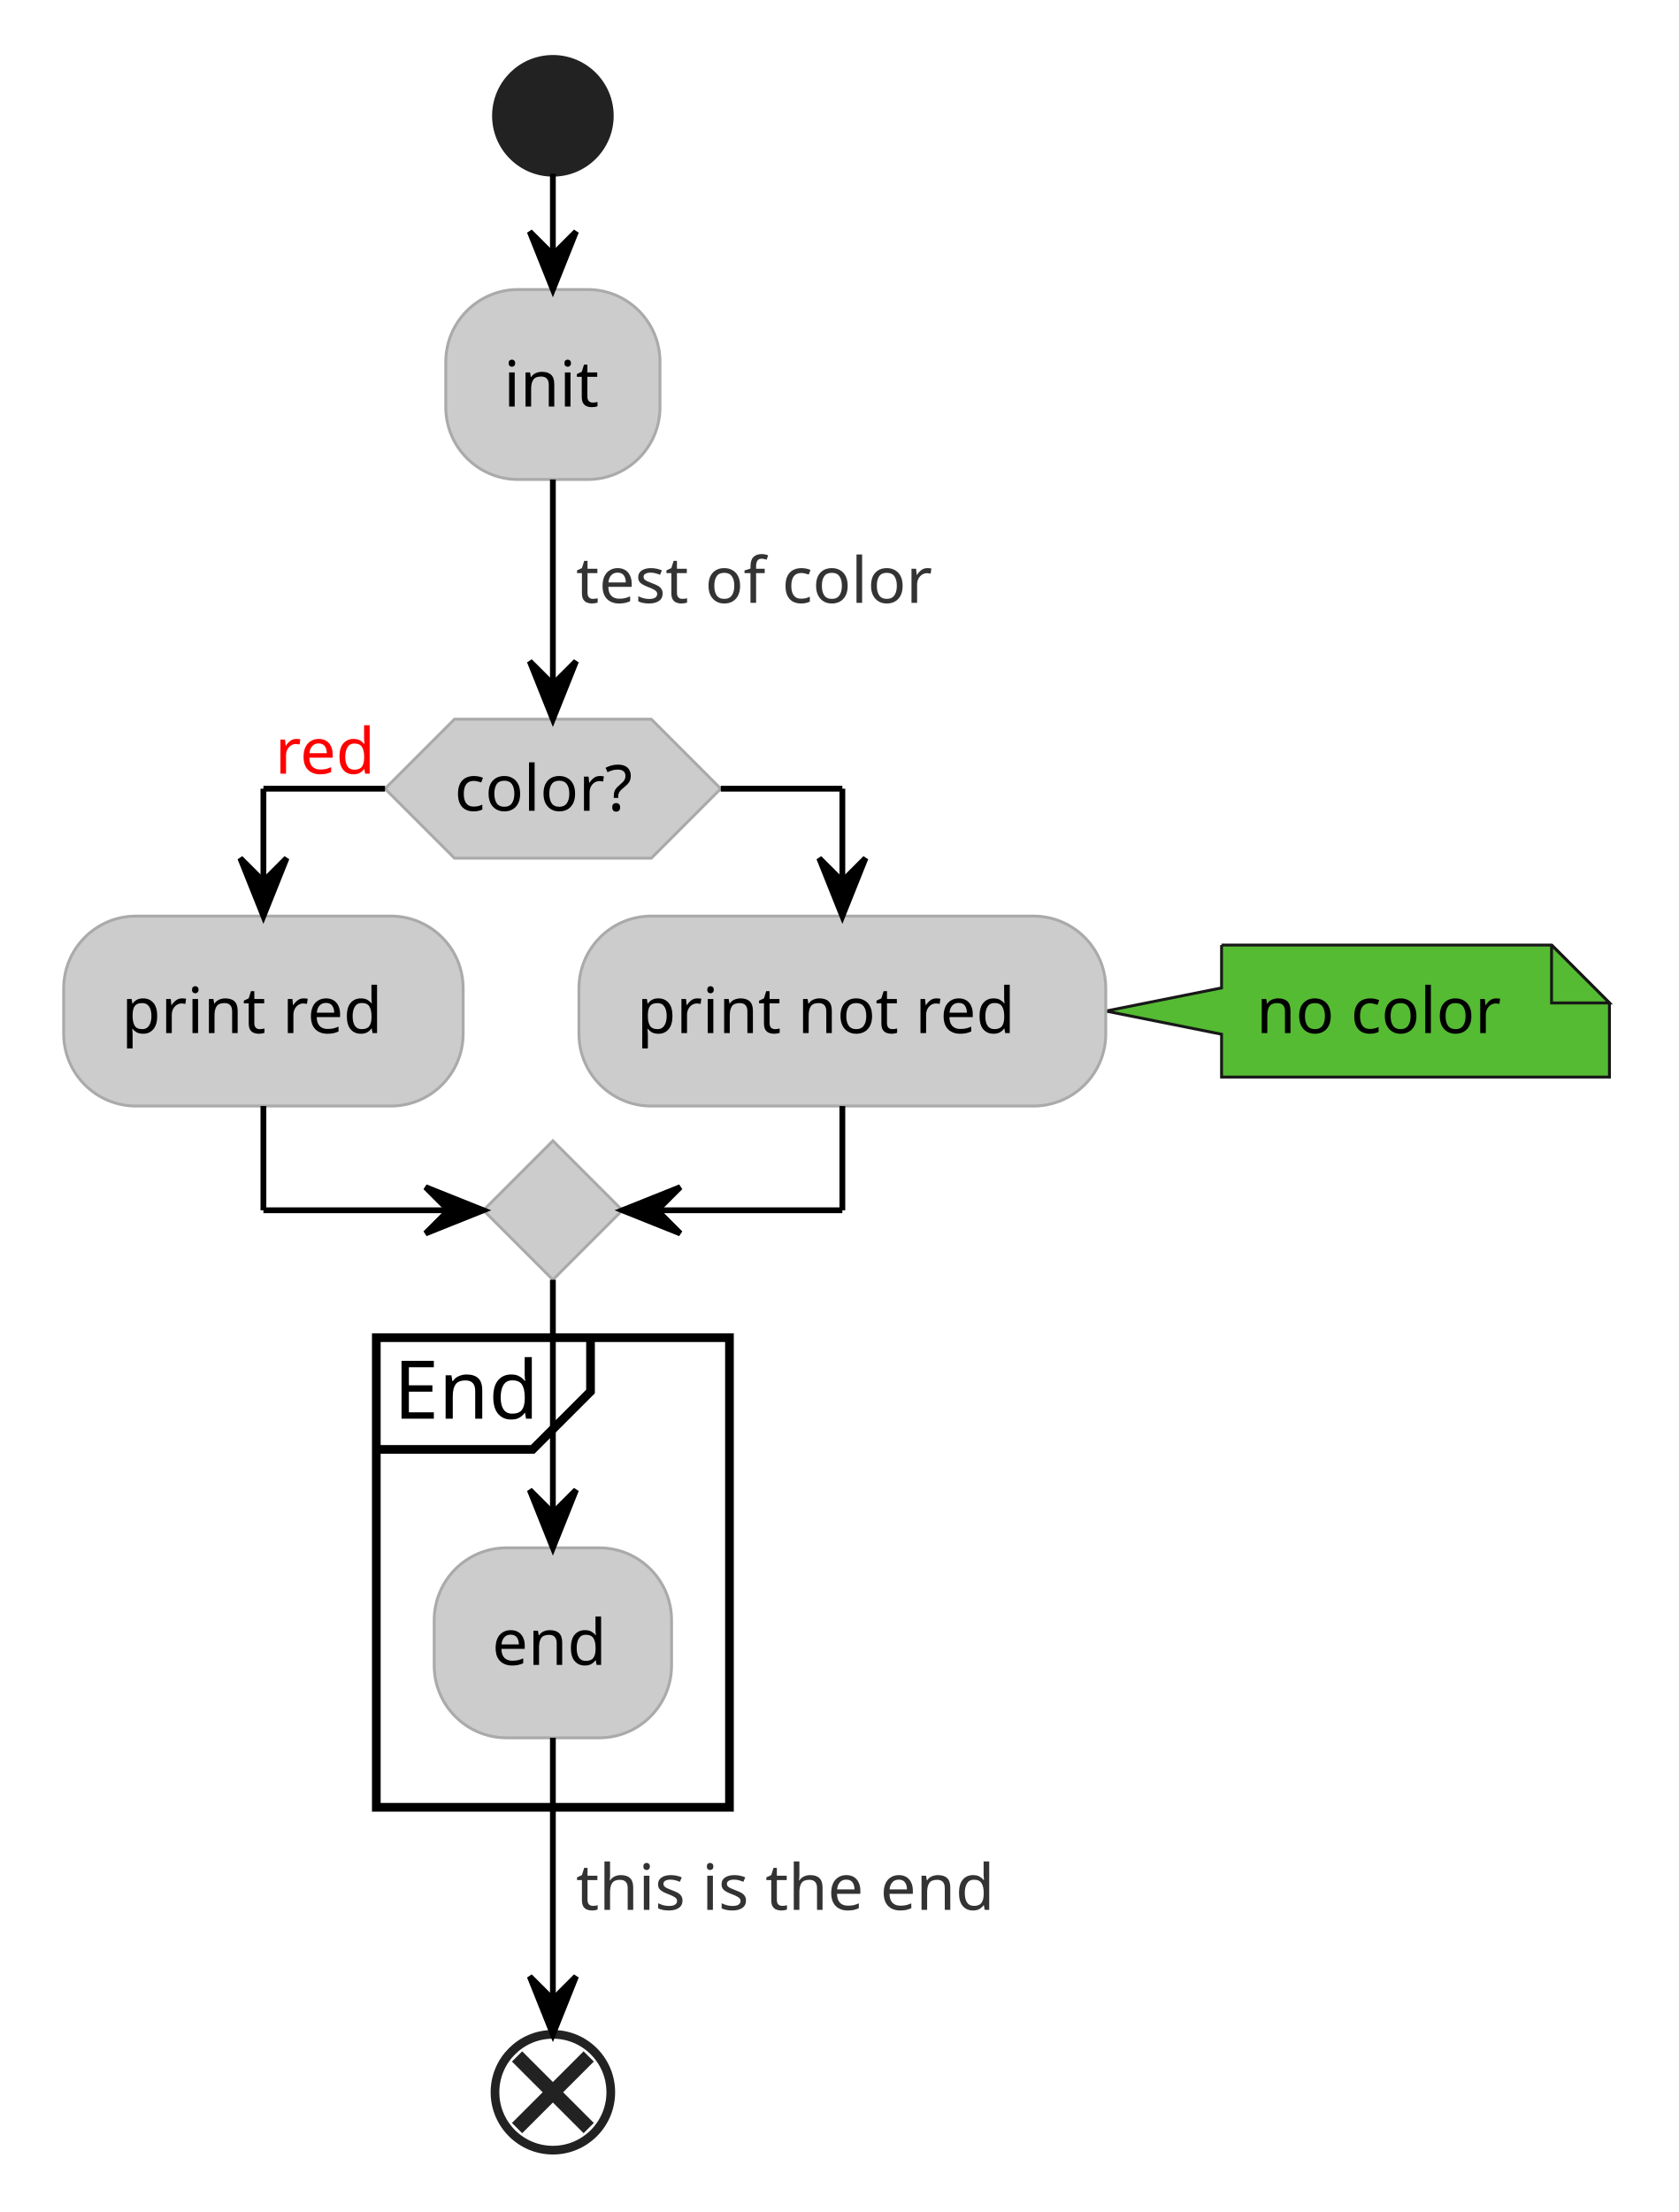
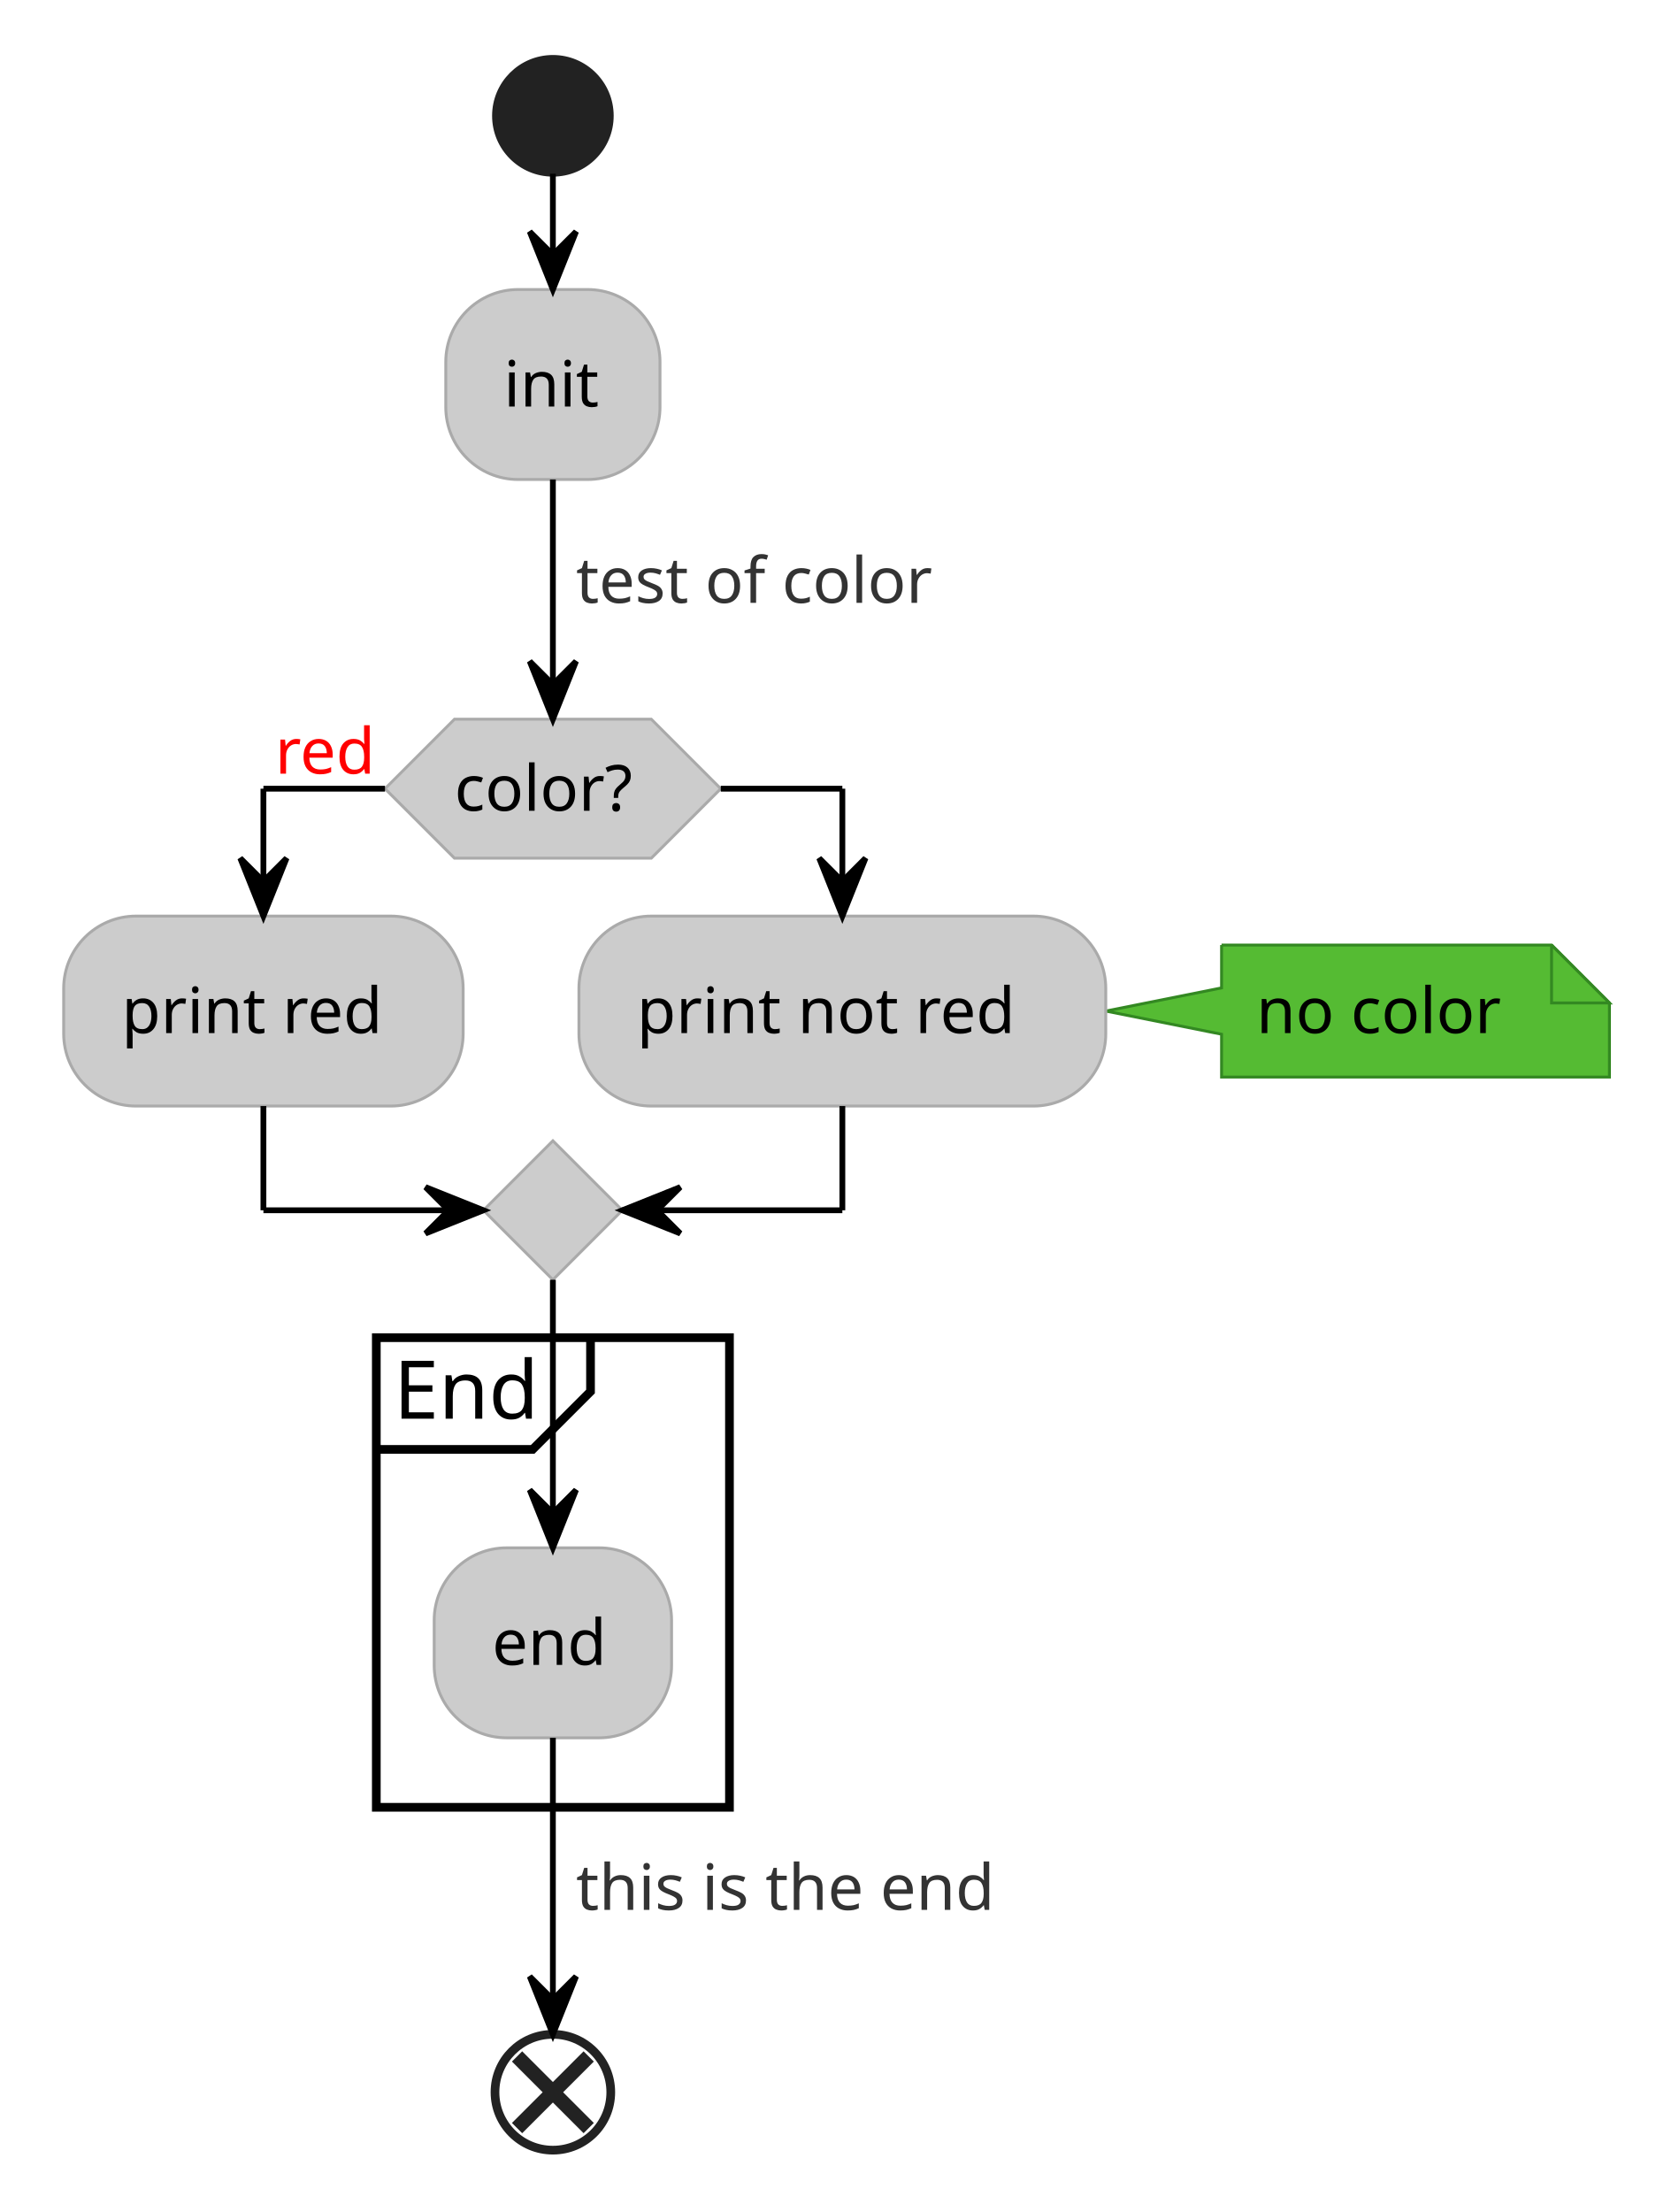
<svg xmlns="http://www.w3.org/2000/svg" contentStyleType="text/css" height="382px" preserveAspectRatio="none" style="width:290px;height:382px;background:#FFFFFF;" version="1.1" viewBox="0 0 290 382" width="290px" zoomAndPan="magnify">
  <defs />
  <g>
    <ellipse cx="95.5" cy="20" fill="#222222" rx="10" ry="10" style="stroke:#222222;stroke-width:1.0;" />
    <rect fill="#CCCCCC" height="32.805" rx="12.5" ry="12.5" style="stroke:#AAAAAA;stroke-width:0.5;" width="37" x="77" y="50" />
    <text fill="#000000" font-family="Verdana" font-size="11" lengthAdjust="spacing" textLength="17" x="87" y="70.21">init</text>
    <polygon fill="#CCCCCC" points="78.5,124.204,112.5,124.204,124.5,136.204,112.5,148.204,78.5,148.204,66.5,136.204,78.5,124.204" style="stroke:#AAAAAA;stroke-width:0.5;" />
    <text fill="#000000" font-family="Verdana" font-size="11" lengthAdjust="spacing" textLength="34" x="78.5" y="140.012">color?</text>
    <text fill="#FF0000" font-family="Verdana" font-size="11" lengthAdjust="spacing" textLength="19" x="47.5" y="133.609">red</text>
    <rect fill="#CCCCCC" height="32.805" rx="12.5" ry="12.5" style="stroke:#AAAAAA;stroke-width:0.5;" width="69" x="11" y="158.204" />
    <text fill="#000000" font-family="Verdana" font-size="11" lengthAdjust="spacing" textLength="49" x="21" y="178.414">print red</text>
-     <path d="M211,163.204 L211,170.606 L191,174.606 L211,178.606 L211,186.008 A0,0 0 0 0 211,186.008 L278,186.008 A0,0 0 0 0 278,186.008 L278,173.204 L268,163.204 L211,163.204 A0,0 0 0 0 211,163.204 " fill="#55BB33" style="stroke:#181818;stroke-width:0.5;" />
-     <path d="M268,163.204 L268,173.204 L278,173.204 L268,163.204 " fill="#55BB33" style="stroke:#181818;stroke-width:0.5;" />
+     <path d="M211,163.204 L211,170.606 L191,174.606 L211,178.606 L211,186.008 A0,0 0 0 0 211,186.008 L278,186.008 A0,0 0 0 0 278,186.008 L278,173.204 L268,163.204 L211,163.204 A0,0 0 0 0 211,163.204 " fill="#55BB33" style="stroke:#338822;stroke-width:0.5;" />
+     <path d="M268,163.204 L268,173.204 L278,173.204 L268,163.204 " fill="#55BB33" style="stroke:#338822;stroke-width:0.5;" />
    <text fill="#000000" font-family="Verdana" font-size="11" lengthAdjust="spacing" textLength="46" x="217" y="178.414">no color</text>
    <rect fill="#CCCCCC" height="32.805" rx="12.5" ry="12.5" style="stroke:#AAAAAA;stroke-width:0.5;" width="91" x="100" y="158.204" />
    <text fill="#000000" font-family="Verdana" font-size="11" lengthAdjust="spacing" textLength="71" x="110" y="178.414">print not red</text>
    <polygon fill="#CCCCCC" points="95.5,197.008,107.5,209.008,95.5,221.008,83.5,209.008,95.5,197.008" style="stroke:#AAAAAA;stroke-width:0.5;" />
    <rect fill="none" height="81.102" style="stroke:#000000;stroke-width:1.5;" width="61" x="65" y="231.008" />
    <path d="M102,231.008 L102,240.305 L92,250.305 L65,250.305 " fill="none" style="stroke:#000000;stroke-width:1.5;" />
    <text fill="#000000" font-family="sans-serif" font-size="14" lengthAdjust="spacing" textLength="27" x="68" y="245.003">End</text>
    <rect fill="#CCCCCC" height="32.805" rx="12.5" ry="12.5" style="stroke:#AAAAAA;stroke-width:0.5;" width="41" x="75" y="267.305" />
    <text fill="#000000" font-family="Verdana" font-size="11" lengthAdjust="spacing" textLength="21" x="85" y="287.516">end</text>
    <ellipse cx="95.5" cy="361.32" fill="none" rx="10" ry="10" style="stroke:#222222;stroke-width:1.5;" />
    <line style="stroke:#222222;stroke-width:2.5;" x1="89.313" x2="101.687" y1="355.133" y2="367.507" />
    <line style="stroke:#222222;stroke-width:2.5;" x1="101.687" x2="89.313" y1="355.133" y2="367.507" />
    <line style="stroke:#000000;stroke-width:1.0;" x1="95.5" x2="95.5" y1="30" y2="50" />
    <polygon fill="#000000" points="91.5,40,95.5,50,99.5,40,95.5,44" style="stroke:#000000;stroke-width:1.0;" />
    <line style="stroke:#000000;stroke-width:1.0;" x1="66.5" x2="45.5" y1="136.204" y2="136.204" />
    <line style="stroke:#000000;stroke-width:1.0;" x1="45.5" x2="45.5" y1="136.204" y2="158.204" />
    <polygon fill="#000000" points="41.5,148.204,45.5,158.204,49.5,148.204,45.5,152.204" style="stroke:#000000;stroke-width:1.0;" />
    <line style="stroke:#000000;stroke-width:1.0;" x1="124.5" x2="145.5" y1="136.204" y2="136.204" />
    <line style="stroke:#000000;stroke-width:1.0;" x1="145.5" x2="145.5" y1="136.204" y2="158.204" />
    <polygon fill="#000000" points="141.5,148.204,145.5,158.204,149.5,148.204,145.5,152.204" style="stroke:#000000;stroke-width:1.0;" />
    <line style="stroke:#000000;stroke-width:1.0;" x1="45.5" x2="45.5" y1="191.008" y2="209.008" />
    <line style="stroke:#000000;stroke-width:1.0;" x1="45.5" x2="83.5" y1="209.008" y2="209.008" />
    <polygon fill="#000000" points="73.5,205.008,83.5,209.008,73.5,213.008,77.5,209.008" style="stroke:#000000;stroke-width:1.0;" />
    <line style="stroke:#000000;stroke-width:1.0;" x1="145.5" x2="145.5" y1="191.008" y2="209.008" />
    <line style="stroke:#000000;stroke-width:1.0;" x1="145.5" x2="107.5" y1="209.008" y2="209.008" />
    <polygon fill="#000000" points="117.5,205.008,107.5,209.008,117.5,213.008,113.5,209.008" style="stroke:#000000;stroke-width:1.0;" />
    <line style="stroke:#000000;stroke-width:1.0;" x1="95.5" x2="95.5" y1="82.805" y2="124.204" />
    <polygon fill="#000000" points="91.5,114.204,95.5,124.204,99.5,114.204,95.5,118.204" style="stroke:#000000;stroke-width:1.0;" />
    <text fill="#333333" font-family="Verdana" font-size="11" lengthAdjust="spacing" textLength="69" x="99.5" y="104.109">test of color</text>
    <line style="stroke:#000000;stroke-width:1.0;" x1="95.5" x2="95.5" y1="221.008" y2="267.305" />
    <polygon fill="#000000" points="91.5,257.305,95.5,267.305,99.5,257.305,95.5,261.305" style="stroke:#000000;stroke-width:1.0;" />
    <line style="stroke:#000000;stroke-width:1.0;" x1="95.5" x2="95.5" y1="300.11" y2="351.32" />
    <polygon fill="#000000" points="91.5,341.32,95.5,351.32,99.5,341.32,95.5,345.32" style="stroke:#000000;stroke-width:1.0;" />
    <text fill="#333333" font-family="Verdana" font-size="11" lengthAdjust="spacing" textLength="82" x="99.5" y="329.82">this is the end</text>
  </g>
</svg>
